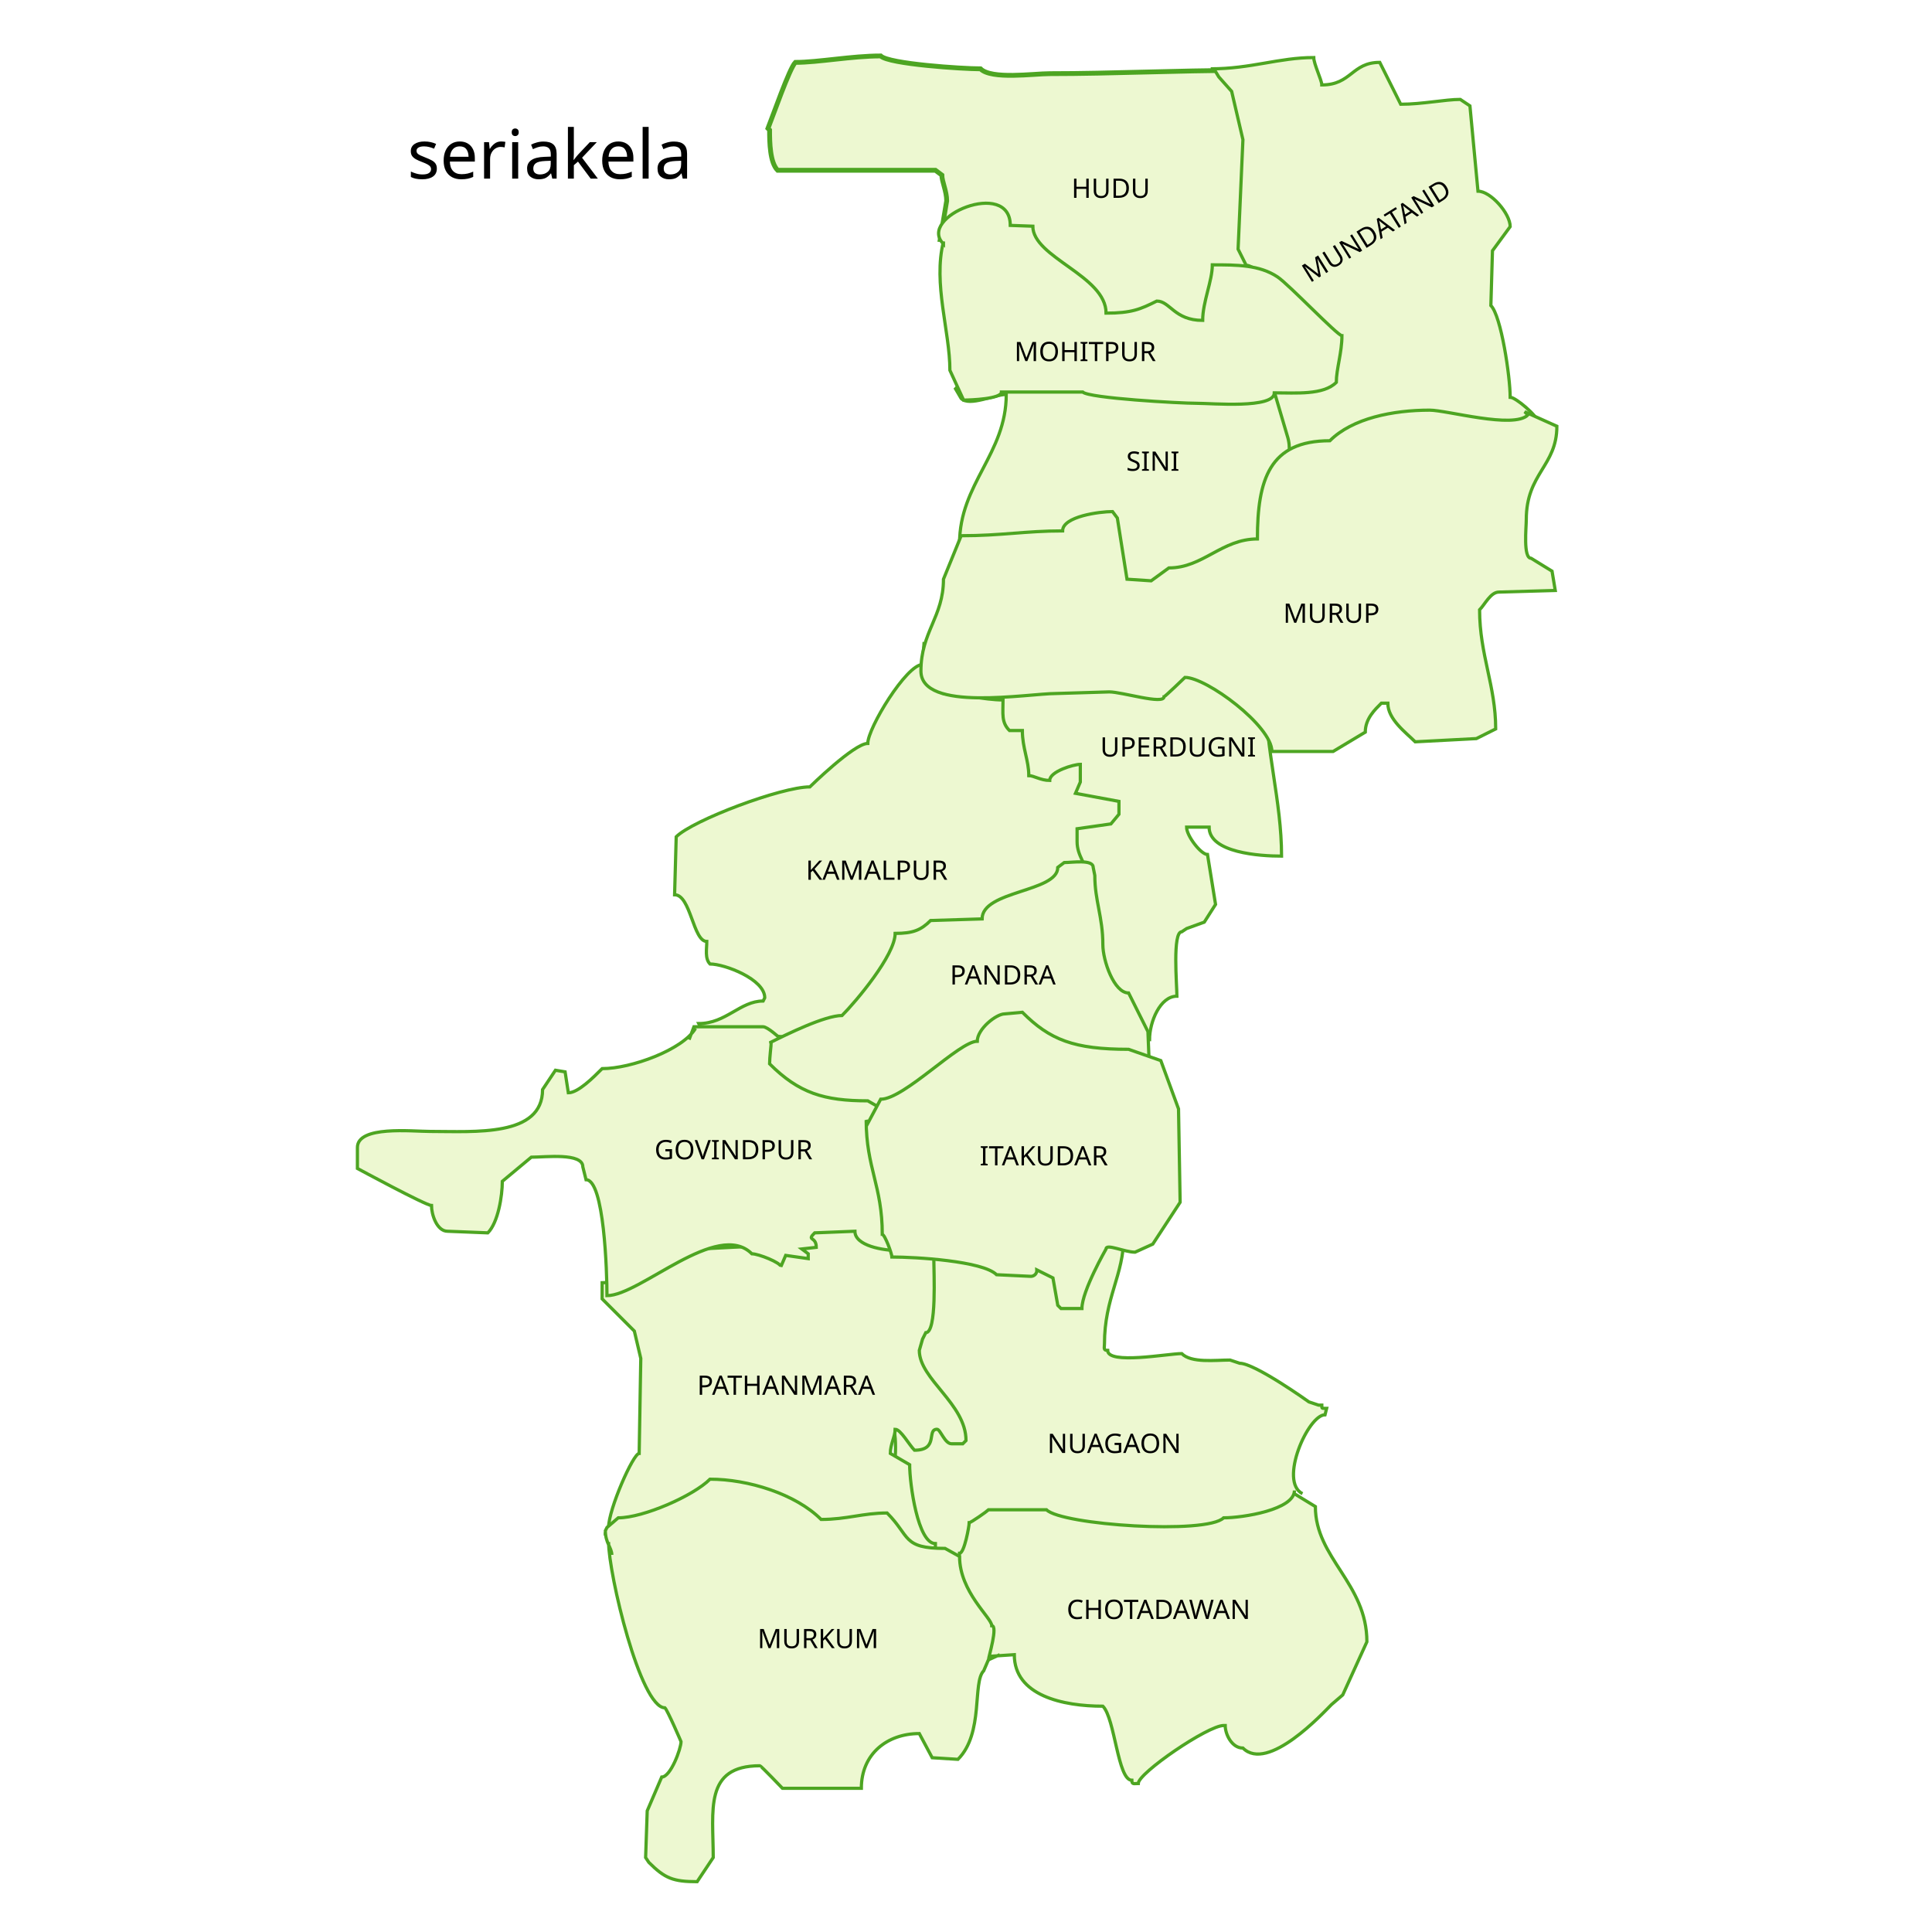
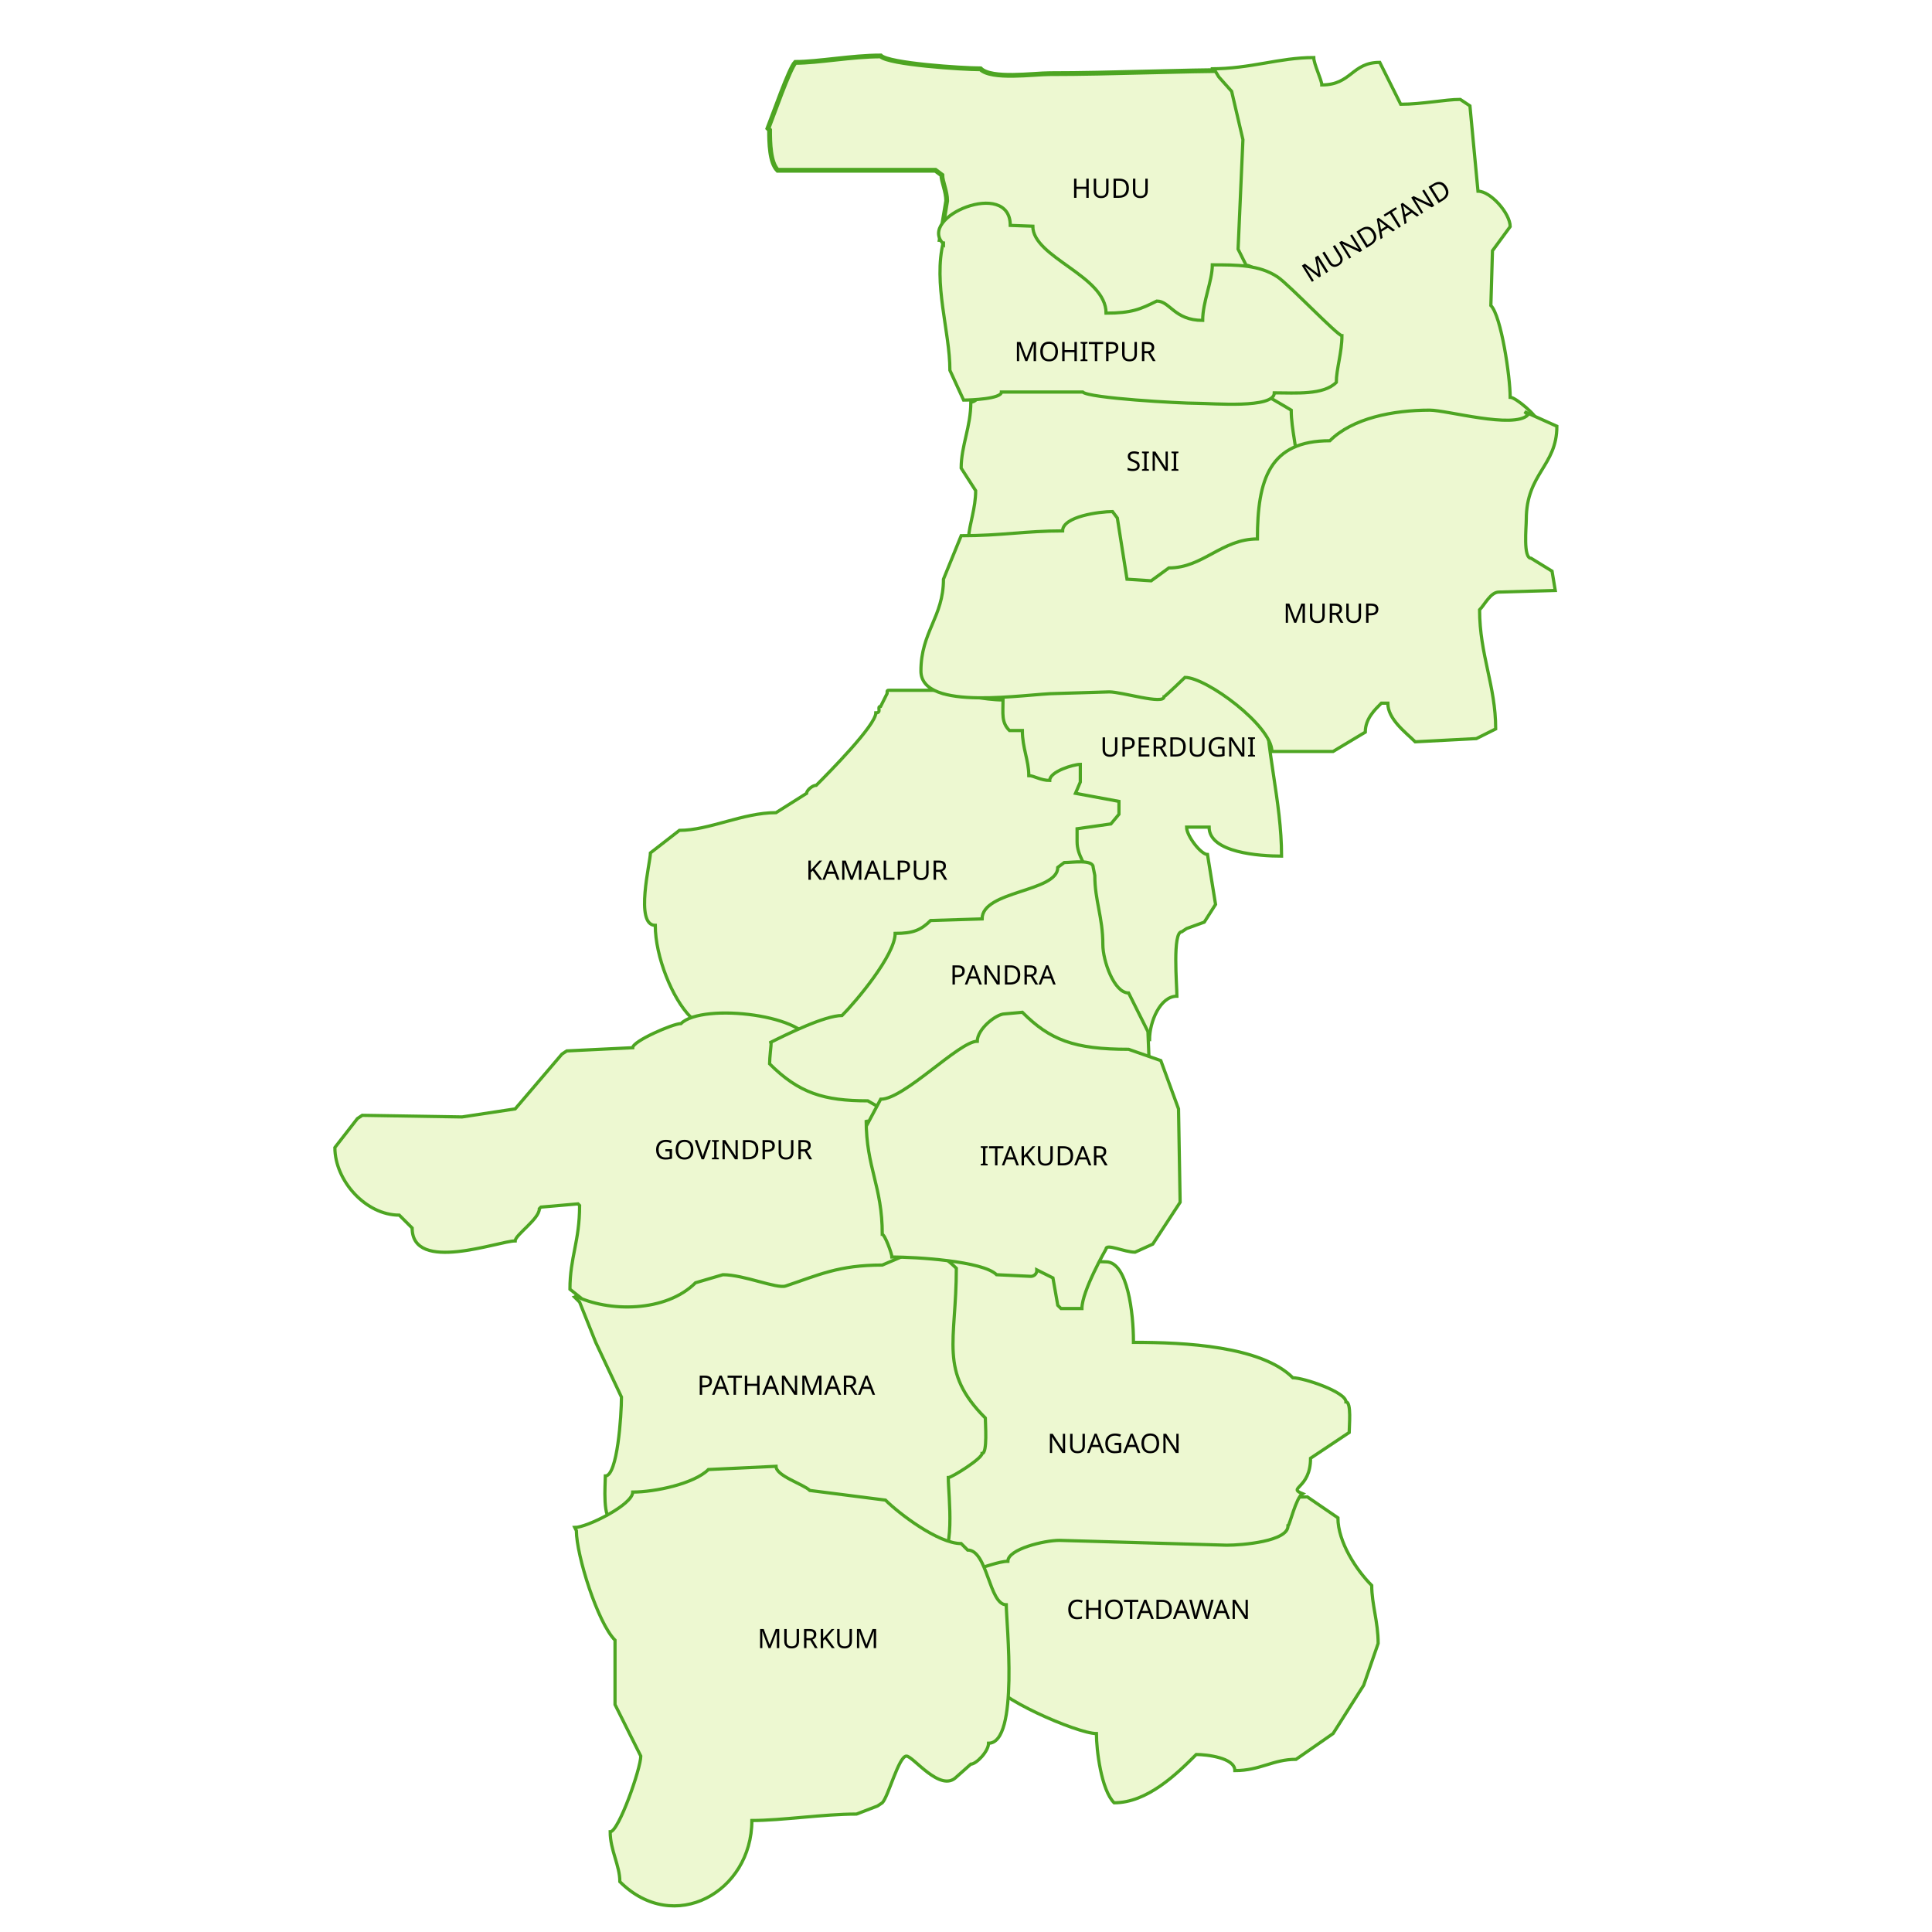
<svg xmlns="http://www.w3.org/2000/svg" width="1200" height="1200" viewBox="0 0 1200 1200">
  <defs>
    <style>
      .cls-1, .cls-2 {
        fill: #edf8d1;
        stroke: #4da522;
        fill-rule: evenodd;
      }

      .cls-1 {
        stroke-width: 2px;
      }

      .cls-2 {
        stroke-width: 3px;
      }

      .cls-3 {
        font-size: 29.976px;
      }

      .cls-10, .cls-11, .cls-12, .cls-13, .cls-14, .cls-15, .cls-16, .cls-3, .cls-4, .cls-5, .cls-6, .cls-7, .cls-8, .cls-9 {
        font-family: "Microsoft New Tai Lue";
        text-transform: uppercase;
      }

      .cls-4 {
        font-size: 28.64px;
      }

      .cls-5 {
        font-size: 49.435px;
      }

      .cls-6 {
        font-size: 55.083px;
      }

      .cls-7 {
        font-size: 35.481px;
      }

      .cls-8 {
        font-size: 38.347px;
      }

      .cls-9 {
        font-size: 33.836px;
      }

      .cls-10 {
        font-size: 37.461px;
      }

      .cls-11 {
        font-size: 39.415px;
      }

      .cls-12 {
        font-size: 30.917px;
      }

      .cls-13 {
        font-size: 35.368px;
      }

      .cls-14 {
        font-size: 34.715px;
      }

      .cls-15 {
        font-size: 35.715px;
      }

      .cls-16 {
        font-size: 31.505px;
      }
    </style>
  </defs>
-   <path id="Kamalpur" class="cls-1" d="M574,398.75q-0.5,7-1,14c-10.024,0-34,39.529-34,49-8.528,0-36,27-36,27-17.728,0-72.693,20.693-83,31q-0.5,18-1,36c10.055,0,11.445,29,20,29,0,4.6-1.3,10.7,2,14,9.057,0,34,9.411,34,21l-1,2c-14.267,0-23.045,14-40,14l1,2c18.121,0,95,18.751,95-4,6.247,0,9-1.952,9-9,10.18,0,16-25.48,16-34l20-1,3-11c19,0,37.846-1.846,48-12l14-3,4-10c8.147,0,19-7.213,19-15,20.03,0,22.275-22,40-22q0.5-11.5,1-23c-0.645,0-41.212-40-46-40,0-4.629-18.653-28-19-28-3.606-3.606-50.085-12-59-12-2.206,0-5-.069-5-3l-1-1v-2" />
+   <path id="KAMALPUR" class="cls-1" d="M455,638.75c-9.4,0-23.041,3-29,3-7.973,7.973-6,22.61-6,36,29.846,0,58.3,1,87,1l12-4c0-9.313,22.467-24,33-24,0-25.622,78.661-62.554,107-72,24.736-8.245,36.369-48,49-48v-18c-1.562,0-34.507-45.507-42-53l-3-2c-8.123,0-37.985-20.985-44-27l-2-2H553c-2.1,0-2-.1-2,2l-4,8c-2.652,0,.935,4-3,4,0,7.646-28.884,36.884-37,45-2.355,0-6,3.115-6,5l-19,12c-20.629,0-41.456,11-60,11l-18,14c0,5.7-9.966,45,3,45,0,19.371,10.625,45.625,22,57l23,8Z" />
  <path id="Uperdugni" class="cls-1" d="M576,397.75q0.5,12,1,24l9,9c10.053,0,25.026,4,37,4,0,8.625-1.129,13.871,4,19h8c0,10.833,4,18.532,4,28,3.15,0,7.36,3,13,3,0-5.594,14.852-10,19-10v11l-3,7,27,5v8l-5,6-21,3v8c0,9.094,6,13.957,6,21,0,12.65-6,21.239-6,34,10.374,10.374,11,29.533,11,45,13.952,0,19.217,23,34,23,0-11.01,6.566-27,17-27,0-6.864-2.869-40,3-40l3-2,11-4,7-11q-2.5-15.5-5-31c-4.061,0-13-11.593-13-17h14c0,15.971,31.648,18,45,18,0-34.488-10-65.7-10-102-12.192,0-20.791-19-37-19l-6-1c-12.745,0-49,5.814-49,11l-71-2c-16.4,0-46-5.125-46-18Q576.5,399.25,576,397.75Z" />
-   <path id="Hudu" class="cls-2" d="M477,79.75c2.9-7.251,13.362-37.361,17-41,14.293,0,35.026-4,53-4,5.016,5.016,50.711,8,62,8,6.8,6.8,32.874,3,43,3,39.334,0,79.674-2,118-2l3,4,7,10c-4.33,0,3,32.951,3,47,6.943,0,12.527,3,16,3q-1,7.5-2,15l-20,8c0,13.544,6,22.05,6,37H759v41c0,4.471-6,13.372-6,16l-17-1c0-4.377-12.949-28-17-28,0,5.305-7.863,26-14,26l-10,1-9-7c0-10.33-8-26.493-8-35-7.786,0-8.18,5-17,5,0-12.43-19-31.04-19-39l-23-3q-0.5-6-1-12l-7-3-11,21-16-1q2-12,4-24c0-6-3-12.068-3-16l-4-3H483c-4.762-4.762-5-17.106-5-25Z" />
+   <path id="Hudu" class="cls-2" d="M477,79.75c2.9-7.251,13.361-37.361,17-41,14.292,0,35.026-4,53-4,5.016,5.016,50.711,8,62,8,6.8,6.8,32.874,3,43,3,39.334,0,79.674-2,118-2l3,4,7,10c-4.33,0,3,32.951,3,47,6.943,0,12.527,3,16,3q-1,7.5-2,15l-20,8c0,13.544,6,22.05,6,37H759v41c0,4.471-6,13.372-6,16l-17-1c0-4.377-12.949-28-17-28,0,5.305-7.863,26-14,26l-10,1-9-7c0-10.33-8-26.493-8-35-7.786,0-8.18,5-17,5,0-12.43-19-31.04-19-39l-23-3q-0.5-6-1-12l-7-3-11,21-16-1q2-12,4-24c0-6-3-12.068-3-16l-4-3H483c-4.762-4.762-5-17.106-5-25Z" />
  <path id="MUNDATAND" class="cls-1" d="M752,42.75c25,0,42.41-7,64-7,0,4,5,14.074,5,17,18.486,0,18.513-14,36-14l13,26c13.393,0,27.671-3,37-3l6,4q2.5,26.5,5,53c7.853,0,20,13.819,20,22l-11,15q-0.5,17-1,34c6.455,6.455,12,44.425,12,57,3.42,0,17,11.7,17,15q0.5,11.5,1,23l-6,14c-2.268,2.268-15,14.787-15,15l-12-1q-1-4.5-2-9H905c0-19.388-15-24.565-15-41l-20,7c-7.7,0-15.821-4-20-4l-9,12c-8.077,0-23.346,7-38,7l-9-8c0-18.092-12-29.68-12-48l1-1c11.654,0,21.067,5,36,5l4-5,3-17-2-2c-6.819,0-40.015-44-50-44q-2.5-5-5-10,1.5-34,3-68l-7-30-8-9-3-5h-2Z" />
-   <path id="Sini" class="cls-1" d="M593,242l26.5-8c10.668,0,63.386-.114,68,4.5L695,240l21,2.5,74.5-2.5,9,30.5c5.111,15.333-6,28.124-6,42,8.705,0,10,15.82,10,23.5l-3,4L765,343c-6.873,6.873-12.682,11.182-20,18.5-13.2,0-51.4,22.6-65.5,8.5q-1.249-4.5-2.5-9c14.2,0,9-25.085,9-33.5l-6-3q-1,5-2,10c-5.439,0-20.5,1.8-20.5,8-6.871,0-10.9-6.5-14-6.5L637,346l-19.5,1-6-7c-5.572,0-11.81,1.19-15.5-2.5,0-37.071,29-55.61,29-92.5-7.4,0-22.82,7.68-28,2.5l-3.5-6L595,240" />
-   <path id="Chotadawan" class="cls-1" d="M615,1028.75q7.5-.495,15-1c0,25.44,30.209,32,55,32,7.541,7.54,9.214,46,18,46,0,2.84,1.469,2,4,2,0-6.47,43.258-36,53-36h1c0,5.45,4.121,14,11,14,15.523,15.52,50.012-22.01,55-27l7-6,15-33c0-36.353-32-51.865-32-84l-18-11c-11.712,0-21.115,3-31,3q-1-3.5-2-7l-16,8H726v9c-5.85,0-23-1.662-23-8l-29,5c-12.227-3.057-15.158-7-29-7l-5,1H614l-14,9-4,3c0,14.921-16.066,92,14,92q5.5-2.505,11-5" />
-   <path id="Nuagaon" class="cls-1" d="M809,927.75c-14.881-7.44,3.456-49,14-49q0.5-2,1-4h-1c-2.1,0-2,.1-2-2h-2l-6-2s-33.5-24-43-24l-6-2c-9.277,0-24.014,1.986-30-4-8.533,0-46,7.06-46-2-2.836,0-2-1.469-2-4,0-28.882,12-42.638,12-67l-13-8-39-1c-13.98,13.98-27.425,7-46,7-7.661,0-16.842,3-22,3l-4,7v44c-3.632,3.632-9.11,10-15,10,0,15.286-6,35.9-6,54,5.816,5.816,2,29.787,2,39,0.723,0,18.935,40,23,40l3,4c4.251,0,15,3.836,15-2,2.994,0,6-17.038,6-19,1.069,0,10.91-6.91,12-8h36c9.5,9.5,99.527,15.473,110,5,11.791,0,44-4.973,44-17" />
-   <path id="Pathanmara" class="cls-1" d="M384,951.75l-6-3c0-11.363,15.332-46,19-46q0.5-29.5,1-59l-4-17-20-20v-10c9.042,0,30-7.55,30-20,26.466,0,54.328-3,83-3l13-7,8-3c2.423,0,25-4.967,25,0,7.038,0,45,10.164,45,14q1,2,2,4c0,8.491,1.992,46-5,46q-1,2-2,4-1,3.5-2,7c0,18,29,33.131,29,56l-2,2h-7c-4.2,0-6.929-9-9-9-6.676,0,1.339,13-14,13-3.287-3.287-8.6-13-12-13,0,4.357-3,9.323-3,15l12,7c0,11.726,5,49,16,49v3l-20,2-13-12-37,2-28-17c-2.366,0-19-4.058-19-7-32.273,0-55.391,23-89,23" />
-   <path id="Murkum" class="cls-1" d="M378,957.75c0,19.921,19.74,103,35,103,1.745,1.75,10,21,10,21,0,4.39-6.452,22-12,22l-9,21q-0.5,14.505-1,29l2,3c9.937,9.94,15.115,12,30,12l10-15c0-29.18-5.879-57,29-57,0.623,0,14,14,14,14h49c0-21.45,16.144-34,36-34q4,7.5,8,15,8,0.495,16,1c16.248-16.25,8.86-47.86,16-55,1-2.33,2-4.67,3-7,0-1.57,6.012-21,2-21,0-4.92-20-20.926-20-43l-9-5c-26.741,0-21.517-7.517-36-22-15.018,0-24.978,4-41,4-15.949-15.949-45.56-25-69-25-10.312,10.312-41.392,24-57,24l-7,6-1,2c0,7.631,4,10.587,4,15" />
-   <path id="Govindpur" class="cls-1" d="M432,638.75c-8.007,13.345-40.054,25-58,25-5.3,5.3-14.884,15-21,15q-1-6.5-2-13l-6-1-8,12c0,29.5-42.035,26-70,26-11.008,0-45-3.782-45,10v13s42.513,23,46,23c0,5.589,3.315,16,10,16l25,1c6.387-6.387,9-23,9-32l18-15c8.593,0,32-2.939,32,6q1,4,2,8c11.283,0,13,57.276,13,72,20.6,0,68.624-47.376,90-26,4.129,0,18,5.553,18,8l3-7,14,2v-3l-4-3,9-1c0-7.091-6.225-3.775-1-9l25-1c0,9.06,17.583,12,27,12q0.5-1,1-2l-3-29c5.068-5.068,4-12.728,4-22-9.063,0-12-36.784-12-48H537l-7-16c-11.69,0-18.627,7-28,7,0-5.48-22.9-29-28-29H431l-3,8" />
-   <path id="Pandra" class="cls-1" d="M478,647.75c10.939-5.469,34.371-17,45-17,8.555-8.555,33-37.522,33-51,10.983,0,15.968-1.968,22-8l32-1c0-17.7,47-16.612,47-32l4-3c5.036,0,18-2.118,18,3q0.5,2.5,1,5c0,15.741,5,25.8,5,43,0,9.82,6.92,30,16,30l12,24q0.5,12.5,1,25l-13,6-30-2c-5.139-5.139-41-30.737-41-37h-4c0,8.075-28.882,39-43,39,0,4.617-6.306,6-12,6,0,11.352-14.76,10-25,10l-7-4c-27.16,0-42.774-4.774-61-23,0-3.729,1-11.636,1-13h-1Z" />
-   <path id="Mohitpur" class="cls-1" d="M586,150c-6.576,26.306,4,55.748,4,80l8.5,18.5c4.456,0,23.5-.74,23.5-5h50.5c3.823,3.823,60.136,7,71,7,9.3,0,48,3.472,48-6.5,13.469,0,30.468,1.532,38.5-6.5,0-8.232,3.5-18.416,3.5-29-2.712,0-32.937-31.791-40-36.5-11.3-7.533-25.278-7.5-40.5-7.5,0,10.017-6,23.007-6,34.5-17.648,0-20.245-12-28.5-12-10.1,5.049-15.7,7.5-31.5,7.5,0-23.29-45.5-34.488-45.5-54l-14-.5c0-29.325-58.24-5.24-41.5,11.5V150Z" />
-   <path id="Murup" class="cls-1" d="M947,255.75l20,9c0,24.781-19,29.217-19,58,0,4.8-2.032,24,3,24l13,8q1,6,2,12l-35,1c-5.18,0-8.74,7.74-12,11,0,27.942,10,47.14,10,74l-12,6-38,2c-5.843-5.843-17-13.957-17-24h-4c-3.893,3.893-10,9.573-10,18l-20,12H790c0-15.883-40.633-46-54-46,0,0-12.435,12-13,12,0,5.181-26.131-3-34-3l-33,1c-17.693,0-84,11.789-84-14,0-24.314,14-33.533,14-57l11-27c24.919,0,39.939-3,63-3,0-9.007,23.022-12,31-12l3,4q3,19,6,38l15,1,11-8c21.218,0,32.826-18,55-18,0-36.994,7.5-61,45-61,13.972-13.972,39.187-19,62-19,10.715,0,52.178,11.822,61,3Z" />
+   <path id="SINI" class="cls-1" d="M617,356.75c-26.5-13.25-11-30.074-11-52l-9-14c0-14.012,6-25.529,6-41,4.306,0,7.044-7.044,10-10,17.961,0,32.322-10,47-10l115,10c4.735,1.578,27,15,27,15,0,12.3,4,24.559,4,39-4.139,4.139-7,18.3-7,24-6.407,0-16,20.935-16,26-17.916,17.916-53.285,28-82,28-14.853-14.853-42.564-9-63-9l-20-6h-1Z" />
+   <path id="CHOTADAWAN" class="cls-1" d="M617,1041.75q-8-4.005-16-8c0-18.73,2.528-24.47-9-36l-3-10c0-14.475,2-30.866,2-44h1c6.745-6.745,22.409-4.409,28-10l192-4,19,13c0,14.969,11.445,32.445,21,42,0,11.683,4,22.63,4,36q-4.5,13.005-9,26l-19,30q-11.5,7.995-23,16c-14.434,0-22.2,7-38,7,0-8-17.565-10-24-10-12.166,12.17-30.442,30-51,30-8.011-8.01-11-32.84-11-43-11.875,0-65-23.13-65-33C616.333,1043.08,616.667,1042.42,617,1041.75Z" />
+   <path id="NUAGAON" class="cls-1" d="M704,832.75c0-16.416-3.509-49-17-49l-32-1c0-3.922-18.053-6-22-6-16.284,0-63-3.077-63,15-3.231,0-3,17.454-3,21q2,19,4,38c-4.628,4.628-5,19.173-5,26-1.537,0-20.63,10-27,10,0,6.155-4,13.087-4,21l18,15c0,9.8,13.517,51,25,51,11.075,11.075,37.1-4,48-4,0-7.591,22.692-13,32-13l104,3c9.59,0,38-2.361,38-12,0.915,0,4.958-17.575,9-20-9.62-3.848,5-2.95,5-22l24-16c0-3.929,1.507-19-2-19,0-6.228-26.433-15-33-15-19.676-19.676-67-22-99-22v-1Z" />
+   <path id="PATHANMARA" class="cls-1" d="M357,805.75c1.935-.484,59.678-32.678,62-35l38-6h31c40.074,0,80.806-2.194,106,23,0,45.66-11.113,63.887,18,93,0,3.283,1.438,22-2,22,0,3.18-18.872,15-21,15,0,10.825,5.212,51-8,51l-21,1c-12.216-12.216-68.987-23-89-23l-41,2c-12.052,0-49,2.813-49-4-7.111,0-5-22.893-5-28,7.53,0,10-37.786,10-49l-16-34-10-25Z" />
+   <path id="MURKUM" class="cls-1" d="M357,948.75c7.449,0,36-14.107,36-22,13.931,0,38.24-5.24,47-14l42-2c0,6.027,17.092,11.092,21,15l47,6c8.159,8.159,32.738,27,47,27l4,4c12.426,0,13.267,34,24,34,0,10.86,8.088,86-11,86,0,5.08-7.654,13-11,13q-4.5,4.005-9,8c-9.941,9.94-26.8-13-31-13-4.766,0-11.259,25.26-15,29-1,.67-2,1.33-3,2q-6.5,2.505-13,5c-20.652,0-46.438,4-65,4,0,44.46-48.423,71.58-82,38,0-10.13-6-19.51-6-31,5.26,0,19-39.38,19-47q-8-16.005-16-32v-40c-10.778-10.78-24-52.862-24-68Z" />
+   <path id="GOVINDPUR" class="cls-1" d="M357,804.75c20.87,10.435,56.6,10.4,75-8l17-5c13.081,0,33.393,8.869,39,7,20.582-6.861,32.881-13,60-13l14-6q0.5-5,1-10c0-.462-7.758-17.758-9-19,0-24.916,7-46.743,7-72-5.507-5.507-9.872-9-21-9,0-1.2-30.412-20-36-20,0-19.306-67.777-27.223-81-14-4.9,0-30,10.9-30,15l-41,2-3,2-29,34-33,5-62-1-3,2-14,18c0,20.626,19.191,42,40,42l8,8c0,28.351,53.977,8,64,8,0-3.783,15-13.588,15-20l1-1,23-2,1,1c0,22.377-6,32.129-6,52l5,4h-2Z" />
+   <path id="Pandra" class="cls-1" d="M478,647.75c10.939-5.469,34.371-17,45-17,8.555-8.555,33-37.522,33-51,10.983,0,15.968-1.968,22-8l32-1c0-17.7,47-16.612,47-32l4-3c5.036,0,18-2.118,18,3q0.5,2.5,1,5c0,15.741,5,25.8,5,43,0,9.82,6.92,30,16,30l12,24q0.5,12.5,1,25l-13,6-30-2c-5.139-5.139-41-30.737-41-37h-4c0,8.075-28.882,39-43,39,0,4.617-6.306,6-12,6,0,11.352-14.76,10-25,10l-7-4c-27.16,0-42.774-4.774-61-23,0-3.729,1-11.637,1-13h-1Z" />
+   <path id="Mohitpur" class="cls-1" d="M586,150c-6.576,26.305,4,55.748,4,80l8.5,18.5c4.456,0,23.5-.74,23.5-5h50.5c3.823,3.822,60.136,7,71,7,9.3,0,48,3.472,48-6.5,13.469,0,30.468,1.532,38.5-6.5,0-8.232,3.5-18.416,3.5-29-2.712,0-32.937-31.791-40-36.5-11.3-7.533-25.278-7.5-40.5-7.5,0,10.017-6,23.007-6,34.5-17.648,0-20.245-12-28.5-12-10.1,5.049-15.7,7.5-31.5,7.5,0-23.29-45.5-34.488-45.5-54l-14-.5c0-29.325-58.24-5.24-41.5,11.5V150Z" />
+   <path id="Murup" class="cls-1" d="M947,255.75l20,9c0,24.781-19,29.216-19,58,0,4.8-2.032,24,3,24l13,8q1,6,2,12l-35,1c-5.18,0-8.74,7.74-12,11,0,27.942,10,47.14,10,74l-12,6-38,2c-5.843-5.843-17-13.957-17-24h-4c-3.893,3.893-10,9.573-10,18l-20,12H790c0-15.883-40.633-46-54-46,0,0-12.435,12-13,12,0,5.181-26.131-3-34-3l-33,1c-17.693,0-84,11.789-84-14,0-24.314,14-33.533,14-57l11-27c24.919,0,39.939-3,63-3,0-9.007,23.022-12,31-12l3,4q3,19,6,38l15,1,11-8c21.218,0,32.826-18,55-18,0-36.994,7.5-61,45-61,13.972-13.972,39.187-19,62-19,10.715,0,52.178,11.822,61,3Z" />
  <path id="Itakudar" class="cls-1" d="M539,697.75q4-7.5,8-15c14.636,0,48.784-36,60-36,0-7.634,11.8-17,17-17l11-1c17.124,17.124,31.957,23,66,23l20,7,11,30q0.5,29,1,58l-17,26-11,5c-6.57,0-18-5.525-18-2,0,0-15,26.107-15,37H659l-2-2-3-17-10-5a3.725,3.725,0,0,1-4,4l-21-1c-8.568-8.568-50.561-11-65-11,0-1.932-4.4-14-6-14,0-30.143-10-41.485-10-71Q538.5,696.751,539,697.75Z" />
  <text id="HUDU_" data-name="HUDU " class="cls-3" transform="translate(665.5 122.868) scale(0.556)">HUDU</text>
-   <text id="seriakela" class="cls-3" transform="translate(253 110.939) scale(1.41)">seriakela</text>
  <text id="SINI-2" data-name="SINI" class="cls-4" transform="translate(699.5 292.398) scale(0.582)">SINI</text>
  <text id="MUNDATAND-2" data-name="MUNDATAND" class="cls-5" transform="translate(813.516 175.912) rotate(-31.865) scale(0.337)">MUNDATAND</text>
  <text id="UPERDUGNI_" data-name="UPERDUGNI " class="cls-6" transform="translate(683.353 469.896) scale(0.303)">UPERDUGNI</text>
  <text id="KAMALPUR-2" data-name="KAMALPUR" class="cls-7" transform="translate(500.5 546.443) scale(0.47)">KAMALPUR</text>
  <text id="GOVINDPUR-2" data-name="GOVINDPUR" class="cls-8" transform="translate(406.5 720.049) scale(0.435)">GOVINDPUR</text>
  <text id="PATHANMARA_" data-name="PATHANMARA " class="cls-9" transform="translate(433 866.35) scale(0.493)">PATHANMARA</text>
  <text id="NUAGAON-2" data-name="NUAGAON" class="cls-10" transform="translate(650.5 902.458) scale(0.445)">NUAGAON</text>
  <text id="CHOTADAWAN_" data-name="CHOTADAWAN " class="cls-11" transform="translate(662.5 1005.582) scale(0.423)">CHOTADAWAN</text>
  <text id="MURKUM-2" data-name="MURKUM" class="cls-12" transform="translate(470.5 1023.696) scale(0.539)">MURKUM</text>
  <text id="PANDRA-2" data-name="PANDRA" class="cls-13" transform="translate(590 611.503) scale(0.471)">PANDRA</text>
  <text id="ITAKUDAR_" data-name="ITAKUDAR " class="cls-14" transform="translate(608.5 723.854) scale(0.48)">ITAKUDAR</text>
  <text id="MURUP_" data-name="MURUP " class="cls-15" transform="translate(797 386.821) scale(0.467)">MURUP</text>
  <text id="MOHITPUR-2" data-name="MOHITPUR" class="cls-16" transform="translate(630 224.298) scale(0.529)">MOHITPUR</text>
</svg>
